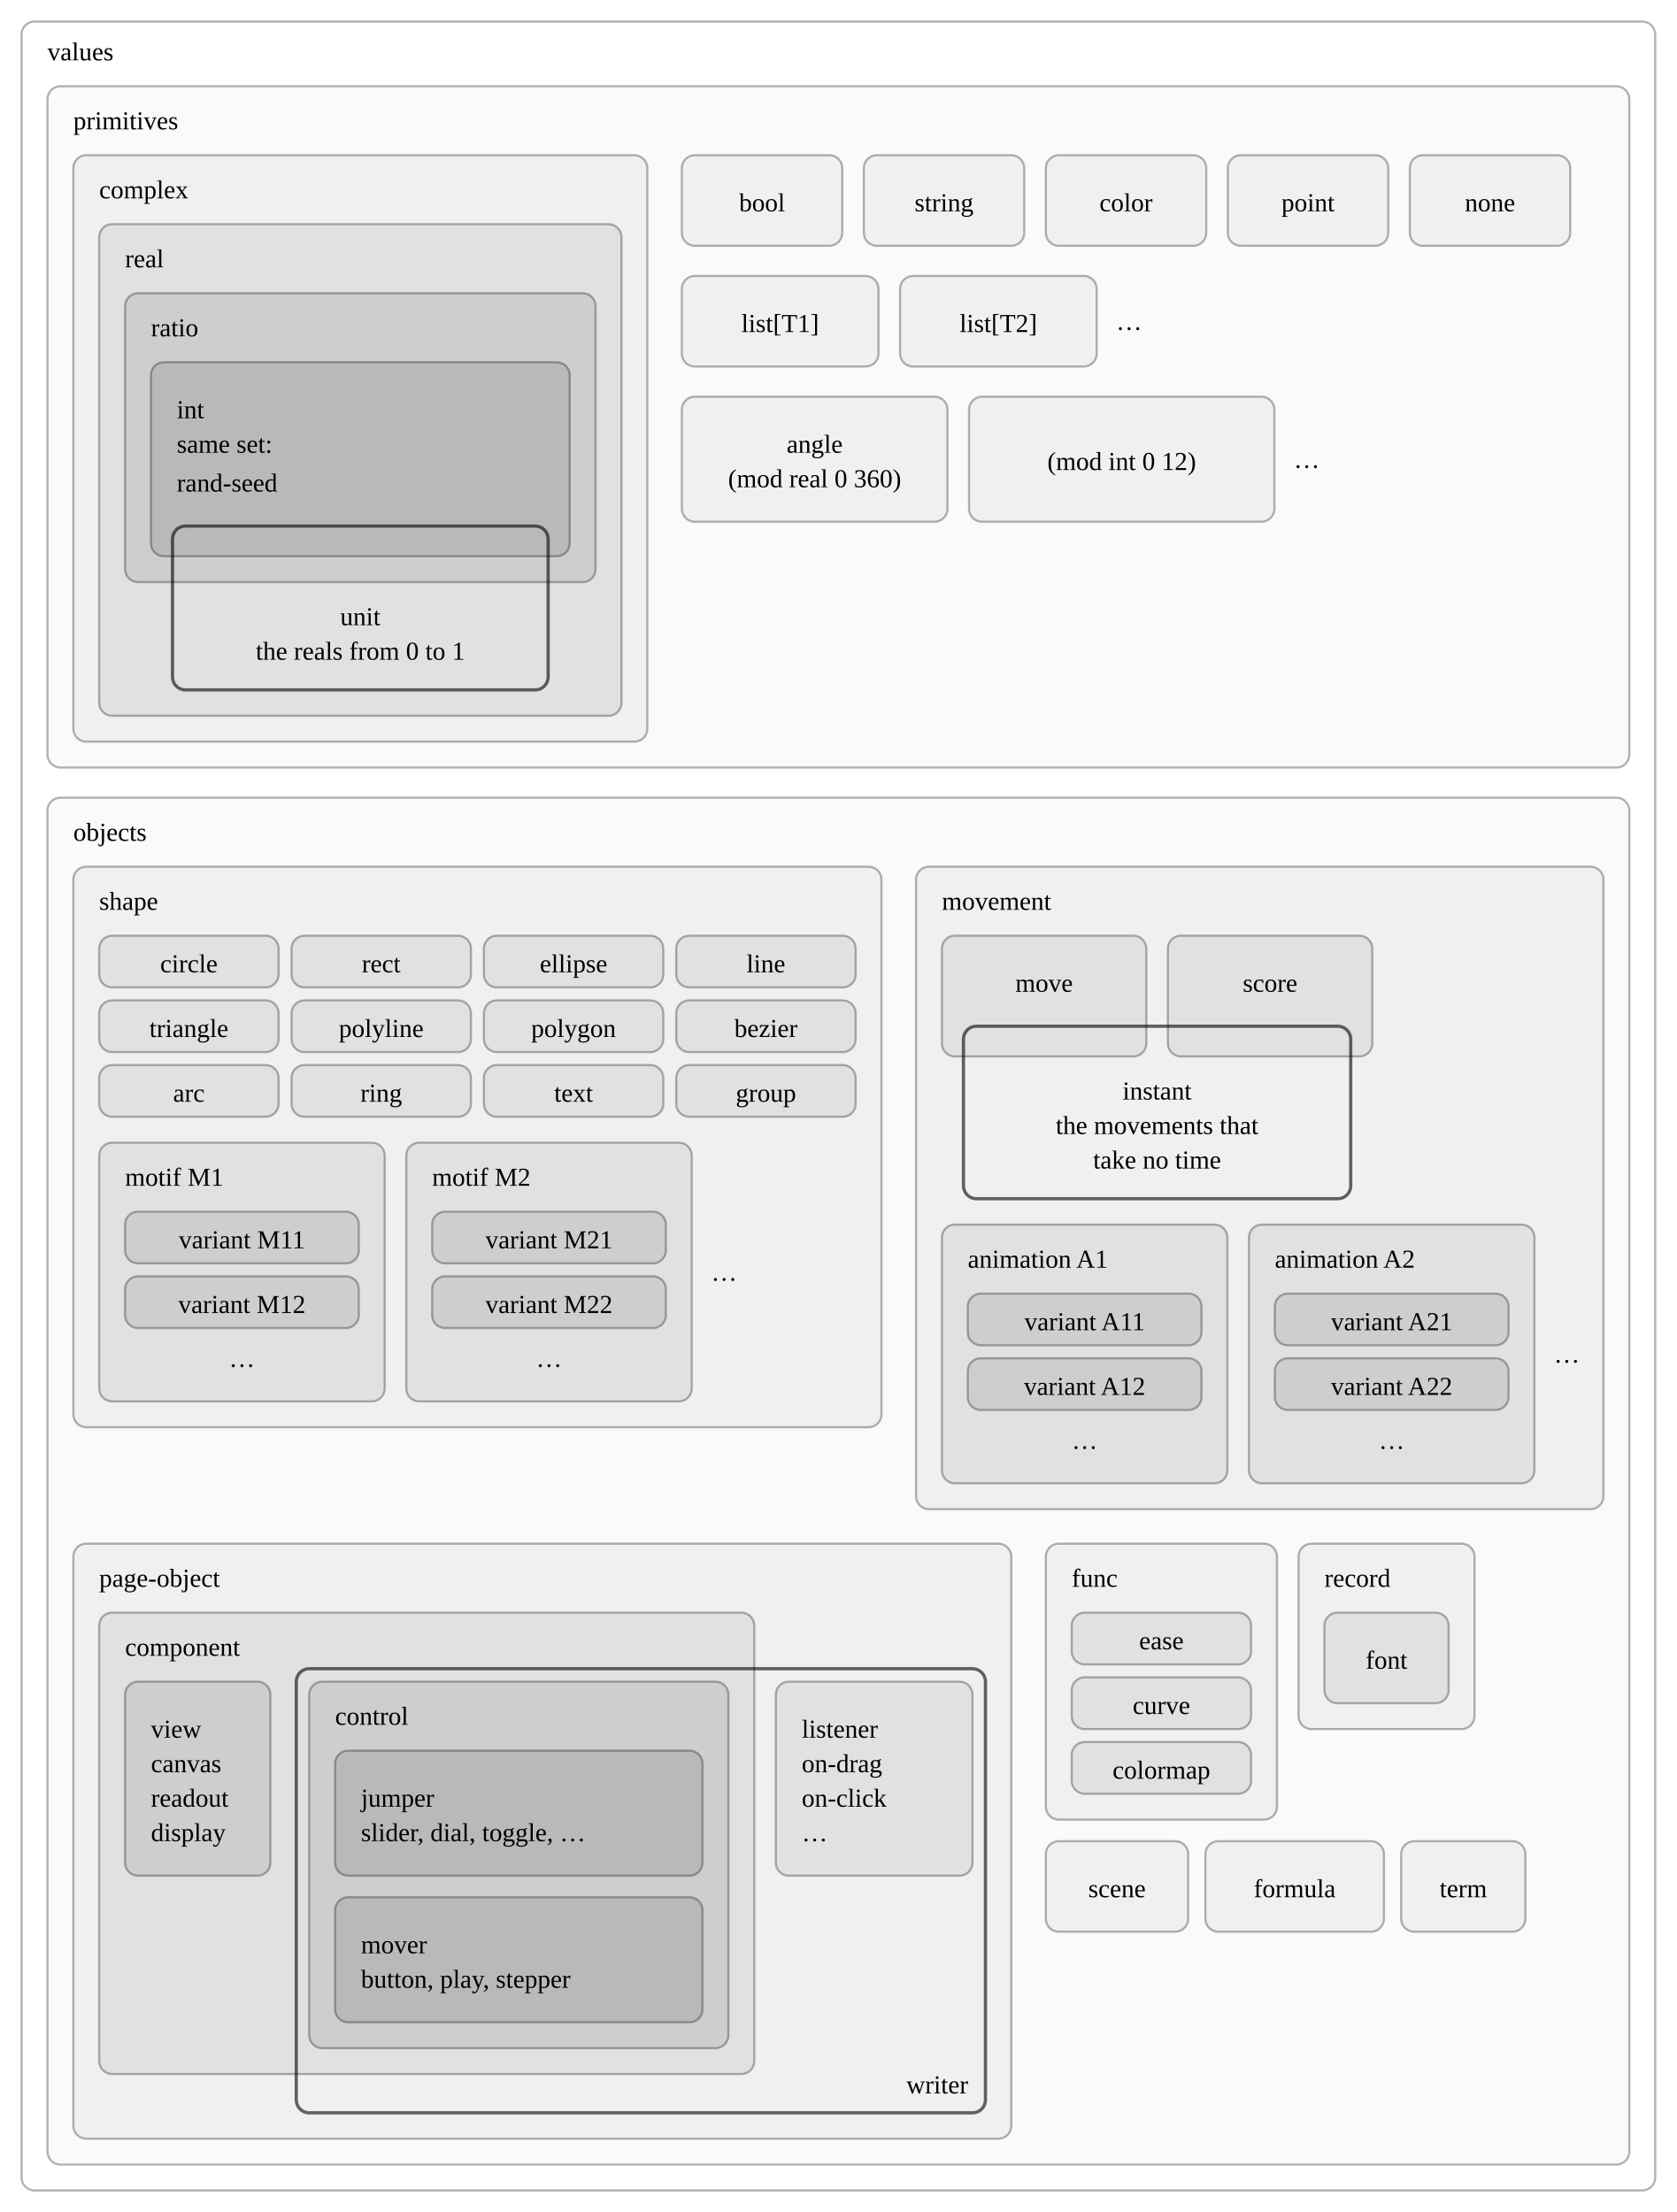
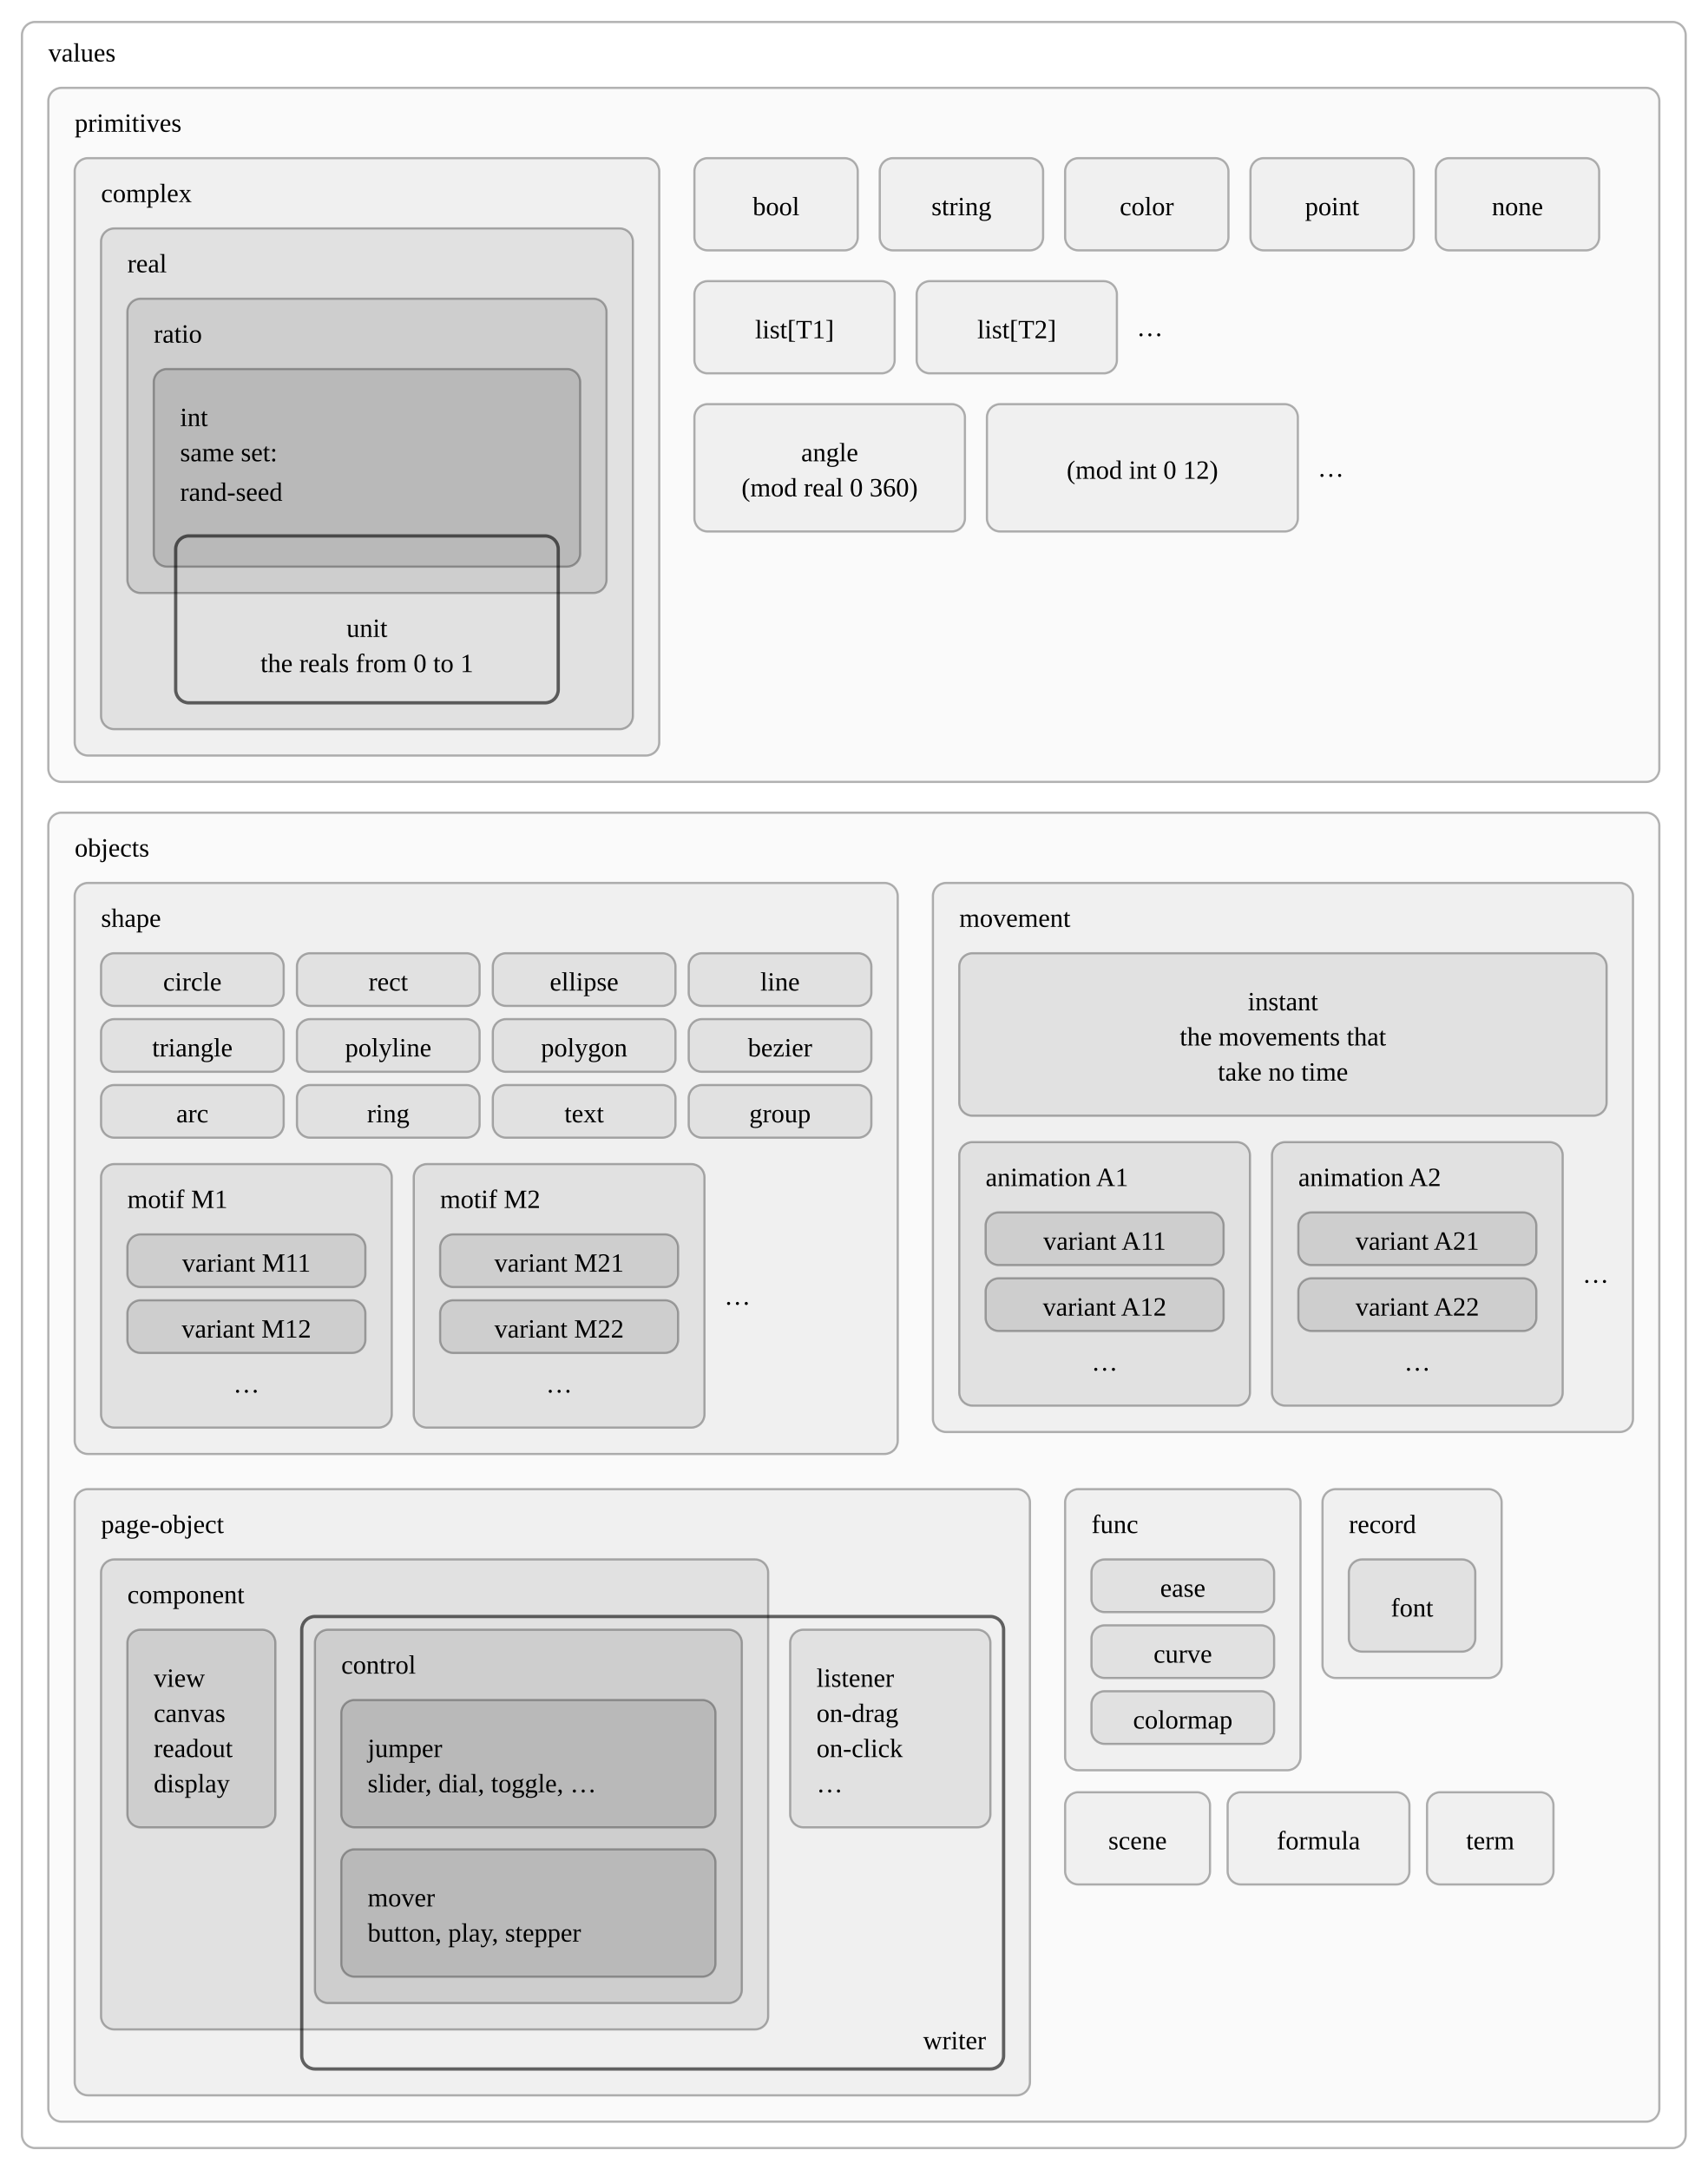
- <svg viewBox="0 0 777.6 1026" role="img" aria-labelledby="mtp-bt-title">
-   <rect class="mtp-d-part" x="10" y="10" width="757.6" height="1006" rx="6" style="fill: currentColor; fill-opacity: 0.000; stroke: currentColor; stroke-opacity: 0.3" />
+ <svg viewBox="0 0 777.6 988" role="img" aria-labelledby="mtp-bt-title">
+   <rect class="mtp-d-part" x="10" y="10" width="757.6" height="968" rx="6" style="fill: currentColor; fill-opacity: 0.000; stroke: currentColor; stroke-opacity: 0.3" />
  <text class="mtp-d-label" x="22" y="28" text-anchor="start">values</text>
  <rect class="mtp-d-part" x="22" y="40" width="733.6" height="316" rx="6" style="fill: currentColor; fill-opacity: 0.021; stroke: currentColor; stroke-opacity: 0.3" />
  <text class="mtp-d-name" x="34" y="60" text-anchor="start">primitives</text>
  <rect class="mtp-d-part" x="34" y="72" width="266.2" height="272" rx="6" style="fill: currentColor; fill-opacity: 0.042; stroke: currentColor; stroke-opacity: 0.3" />
  <text class="mtp-d-code" x="46" y="92" text-anchor="start">complex</text>
  <rect class="mtp-d-part" x="46" y="104" width="242.2" height="228" rx="6" style="fill: currentColor; fill-opacity: 0.063; stroke: currentColor; stroke-opacity: 0.3" />
  <text class="mtp-d-code" x="58" y="124" text-anchor="start">real</text>
  <rect class="mtp-d-part" x="58" y="136" width="218.2" height="134" rx="6" style="fill: currentColor; fill-opacity: 0.084; stroke: currentColor; stroke-opacity: 0.3" />
  <text class="mtp-d-code" x="70" y="156" text-anchor="start">ratio</text>
  <rect class="mtp-d-part" x="70" y="168" width="194.2" height="90" rx="6" style="fill: currentColor; fill-opacity: 0.105; stroke: currentColor; stroke-opacity: 0.3" />
  <text class="mtp-d-code" x="82" y="194" text-anchor="start">int</text>
  <text class="mtp-d-sub" x="82" y="210" text-anchor="start">same set:</text>
  <text class="mtp-d-code" x="82" y="228" text-anchor="start">rand-seed</text>
  <rect class="mtp-d-part" x="316.2" y="72" width="74.4" height="42" rx="6" style="fill: currentColor; fill-opacity: 0.042; stroke: currentColor; stroke-opacity: 0.3" />
  <text class="mtp-d-code" x="353.4" y="98" text-anchor="middle">bool</text>
  <rect class="mtp-d-part" x="400.6" y="72" width="74.4" height="42" rx="6" style="fill: currentColor; fill-opacity: 0.042; stroke: currentColor; stroke-opacity: 0.3" />
  <text class="mtp-d-code" x="437.8" y="98" text-anchor="middle">string</text>
  <rect class="mtp-d-part" x="485" y="72" width="74.4" height="42" rx="6" style="fill: currentColor; fill-opacity: 0.042; stroke: currentColor; stroke-opacity: 0.3" />
  <text class="mtp-d-code" x="522.2" y="98" text-anchor="middle">color</text>
  <rect class="mtp-d-part" x="569.4" y="72" width="74.4" height="42" rx="6" style="fill: currentColor; fill-opacity: 0.042; stroke: currentColor; stroke-opacity: 0.3" />
  <text class="mtp-d-code" x="606.6" y="98" text-anchor="middle">point</text>
  <rect class="mtp-d-part" x="653.8" y="72" width="74.4" height="42" rx="6" style="fill: currentColor; fill-opacity: 0.042; stroke: currentColor; stroke-opacity: 0.3" />
  <text class="mtp-d-code" x="691" y="98" text-anchor="middle">none</text>
  <rect class="mtp-d-part" x="316.2" y="128" width="91.2" height="42" rx="6" style="fill: currentColor; fill-opacity: 0.042; stroke: currentColor; stroke-opacity: 0.3" />
  <text class="mtp-d-code" x="361.8" y="154" text-anchor="middle">list[T1]</text>
  <rect class="mtp-d-part" x="417.4" y="128" width="91.2" height="42" rx="6" style="fill: currentColor; fill-opacity: 0.042; stroke: currentColor; stroke-opacity: 0.3" />
  <text class="mtp-d-code" x="463" y="154" text-anchor="middle">list[T2]</text>
  <text class="mtp-d-sub" x="523.6" y="153" text-anchor="middle">…</text>
  <rect class="mtp-d-part" x="316.2" y="184" width="123.2" height="58" rx="6" style="fill: currentColor; fill-opacity: 0.042; stroke: currentColor; stroke-opacity: 0.3" />
  <text class="mtp-d-code" x="377.8" y="210" text-anchor="middle">angle</text>
  <text class="mtp-d-sub" x="377.8" y="226" text-anchor="middle">(mod real 0 360)</text>
  <rect class="mtp-d-part" x="449.4" y="184" width="141.6" height="58" rx="6" style="fill: currentColor; fill-opacity: 0.042; stroke: currentColor; stroke-opacity: 0.3" />
  <text class="mtp-d-code" x="520.2" y="218" text-anchor="middle">(mod int 0 12)</text>
  <text class="mtp-d-sub" x="606" y="217" text-anchor="middle">…</text>
-   <rect class="mtp-d-part" x="22" y="370" width="733.6" height="634" rx="6" style="fill: currentColor; fill-opacity: 0.021; stroke: currentColor; stroke-opacity: 0.3" />
+   <rect class="mtp-d-part" x="22" y="370" width="733.6" height="596" rx="6" style="fill: currentColor; fill-opacity: 0.021; stroke: currentColor; stroke-opacity: 0.3" />
  <text class="mtp-d-name" x="34" y="390" text-anchor="start">objects</text>
  <rect class="mtp-d-part" x="34" y="402" width="374.8" height="260" rx="6" style="fill: currentColor; fill-opacity: 0.042; stroke: currentColor; stroke-opacity: 0.3" />
  <text class="mtp-d-code" x="46" y="422" text-anchor="start">shape</text>
  <rect class="mtp-d-part" x="46" y="434" width="83.2" height="24" rx="6" style="fill: currentColor; fill-opacity: 0.063; stroke: currentColor; stroke-opacity: 0.3" />
  <text class="mtp-d-code" x="87.6" y="451" text-anchor="middle">circle</text>
  <rect class="mtp-d-part" x="135.2" y="434" width="83.2" height="24" rx="6" style="fill: currentColor; fill-opacity: 0.063; stroke: currentColor; stroke-opacity: 0.3" />
  <text class="mtp-d-code" x="176.8" y="451" text-anchor="middle">rect</text>
  <rect class="mtp-d-part" x="224.4" y="434" width="83.2" height="24" rx="6" style="fill: currentColor; fill-opacity: 0.063; stroke: currentColor; stroke-opacity: 0.3" />
  <text class="mtp-d-code" x="266" y="451" text-anchor="middle">ellipse</text>
  <rect class="mtp-d-part" x="313.6" y="434" width="83.2" height="24" rx="6" style="fill: currentColor; fill-opacity: 0.063; stroke: currentColor; stroke-opacity: 0.3" />
  <text class="mtp-d-code" x="355.2" y="451" text-anchor="middle">line</text>
  <rect class="mtp-d-part" x="46" y="464" width="83.2" height="24" rx="6" style="fill: currentColor; fill-opacity: 0.063; stroke: currentColor; stroke-opacity: 0.3" />
  <text class="mtp-d-code" x="87.6" y="481" text-anchor="middle">triangle</text>
  <rect class="mtp-d-part" x="135.2" y="464" width="83.2" height="24" rx="6" style="fill: currentColor; fill-opacity: 0.063; stroke: currentColor; stroke-opacity: 0.3" />
  <text class="mtp-d-code" x="176.8" y="481" text-anchor="middle">polyline</text>
  <rect class="mtp-d-part" x="224.4" y="464" width="83.2" height="24" rx="6" style="fill: currentColor; fill-opacity: 0.063; stroke: currentColor; stroke-opacity: 0.3" />
  <text class="mtp-d-code" x="266" y="481" text-anchor="middle">polygon</text>
  <rect class="mtp-d-part" x="313.6" y="464" width="83.2" height="24" rx="6" style="fill: currentColor; fill-opacity: 0.063; stroke: currentColor; stroke-opacity: 0.3" />
  <text class="mtp-d-code" x="355.2" y="481" text-anchor="middle">bezier</text>
  <rect class="mtp-d-part" x="46" y="494" width="83.2" height="24" rx="6" style="fill: currentColor; fill-opacity: 0.063; stroke: currentColor; stroke-opacity: 0.3" />
  <text class="mtp-d-code" x="87.6" y="511" text-anchor="middle">arc</text>
  <rect class="mtp-d-part" x="135.2" y="494" width="83.2" height="24" rx="6" style="fill: currentColor; fill-opacity: 0.063; stroke: currentColor; stroke-opacity: 0.3" />
  <text class="mtp-d-code" x="176.8" y="511" text-anchor="middle">ring</text>
  <rect class="mtp-d-part" x="224.4" y="494" width="83.2" height="24" rx="6" style="fill: currentColor; fill-opacity: 0.063; stroke: currentColor; stroke-opacity: 0.3" />
  <text class="mtp-d-code" x="266" y="511" text-anchor="middle">text</text>
  <rect class="mtp-d-part" x="313.6" y="494" width="83.2" height="24" rx="6" style="fill: currentColor; fill-opacity: 0.063; stroke: currentColor; stroke-opacity: 0.3" />
  <text class="mtp-d-code" x="355.2" y="511" text-anchor="middle">group</text>
  <rect class="mtp-d-part" x="46" y="530" width="132.4" height="120" rx="6" style="fill: currentColor; fill-opacity: 0.063; stroke: currentColor; stroke-opacity: 0.3" />
  <text class="mtp-d-code" x="58" y="550" text-anchor="start">motif M1</text>
  <rect class="mtp-d-part" x="58" y="562" width="108.4" height="24" rx="6" style="fill: currentColor; fill-opacity: 0.084; stroke: currentColor; stroke-opacity: 0.3" />
  <text class="mtp-d-code" x="112.2" y="579" text-anchor="middle">variant M11</text>
  <rect class="mtp-d-part" x="58" y="592" width="108.4" height="24" rx="6" style="fill: currentColor; fill-opacity: 0.084; stroke: currentColor; stroke-opacity: 0.3" />
  <text class="mtp-d-code" x="112.2" y="609" text-anchor="middle">variant M12</text>
  <text class="mtp-d-sub" x="112.2" y="634" text-anchor="middle">…</text>
  <rect class="mtp-d-part" x="188.4" y="530" width="132.4" height="120" rx="6" style="fill: currentColor; fill-opacity: 0.063; stroke: currentColor; stroke-opacity: 0.3" />
  <text class="mtp-d-code" x="200.4" y="550" text-anchor="start">motif M2</text>
  <rect class="mtp-d-part" x="200.4" y="562" width="108.4" height="24" rx="6" style="fill: currentColor; fill-opacity: 0.084; stroke: currentColor; stroke-opacity: 0.3" />
  <text class="mtp-d-code" x="254.6" y="579" text-anchor="middle">variant M21</text>
  <rect class="mtp-d-part" x="200.4" y="592" width="108.4" height="24" rx="6" style="fill: currentColor; fill-opacity: 0.084; stroke: currentColor; stroke-opacity: 0.3" />
  <text class="mtp-d-code" x="254.6" y="609" text-anchor="middle">variant M22</text>
  <text class="mtp-d-sub" x="254.6" y="634" text-anchor="middle">…</text>
  <text class="mtp-d-sub" x="335.8" y="594" text-anchor="middle">…</text>
-   <rect class="mtp-d-part" x="424.8" y="402" width="318.8" height="298" rx="6" style="fill: currentColor; fill-opacity: 0.042; stroke: currentColor; stroke-opacity: 0.3" />
+   <rect class="mtp-d-part" x="424.8" y="402" width="318.8" height="250" rx="6" style="fill: currentColor; fill-opacity: 0.042; stroke: currentColor; stroke-opacity: 0.3" />
  <text class="mtp-d-code" x="436.8" y="422" text-anchor="start">movement</text>
-   <rect class="mtp-d-part" x="436.8" y="434" width="94.8" height="56" rx="6" style="fill: currentColor; fill-opacity: 0.063; stroke: currentColor; stroke-opacity: 0.3" />
-   <text class="mtp-d-code" x="484.2" y="460" text-anchor="middle">move</text>
-   <rect class="mtp-d-part" x="541.6" y="434" width="94.8" height="56" rx="6" style="fill: currentColor; fill-opacity: 0.063; stroke: currentColor; stroke-opacity: 0.3" />
-   <text class="mtp-d-code" x="589" y="460" text-anchor="middle">score</text>
-   <rect class="mtp-d-part" x="436.8" y="568" width="132.4" height="120" rx="6" style="fill: currentColor; fill-opacity: 0.063; stroke: currentColor; stroke-opacity: 0.3" />
-   <text class="mtp-d-code" x="448.8" y="588" text-anchor="start">animation A1</text>
-   <rect class="mtp-d-part" x="448.8" y="600" width="108.4" height="24" rx="6" style="fill: currentColor; fill-opacity: 0.084; stroke: currentColor; stroke-opacity: 0.3" />
-   <text class="mtp-d-code" x="503" y="617" text-anchor="middle">variant A11</text>
-   <rect class="mtp-d-part" x="448.8" y="630" width="108.4" height="24" rx="6" style="fill: currentColor; fill-opacity: 0.084; stroke: currentColor; stroke-opacity: 0.3" />
-   <text class="mtp-d-code" x="503" y="647" text-anchor="middle">variant A12</text>
-   <text class="mtp-d-sub" x="503" y="672" text-anchor="middle">…</text>
-   <rect class="mtp-d-part" x="579.2" y="568" width="132.4" height="120" rx="6" style="fill: currentColor; fill-opacity: 0.063; stroke: currentColor; stroke-opacity: 0.3" />
-   <text class="mtp-d-code" x="591.2" y="588" text-anchor="start">animation A2</text>
-   <rect class="mtp-d-part" x="591.2" y="600" width="108.4" height="24" rx="6" style="fill: currentColor; fill-opacity: 0.084; stroke: currentColor; stroke-opacity: 0.3" />
-   <text class="mtp-d-code" x="645.4" y="617" text-anchor="middle">variant A21</text>
-   <rect class="mtp-d-part" x="591.2" y="630" width="108.4" height="24" rx="6" style="fill: currentColor; fill-opacity: 0.084; stroke: currentColor; stroke-opacity: 0.3" />
-   <text class="mtp-d-code" x="645.4" y="647" text-anchor="middle">variant A22</text>
-   <text class="mtp-d-sub" x="645.4" y="672" text-anchor="middle">…</text>
-   <text class="mtp-d-sub" x="726.6" y="632" text-anchor="middle">…</text>
-   <rect class="mtp-d-part" x="34" y="716" width="435" height="276" rx="6" style="fill: currentColor; fill-opacity: 0.042; stroke: currentColor; stroke-opacity: 0.3" />
-   <text class="mtp-d-code" x="46" y="736" text-anchor="start">page-object</text>
-   <rect class="mtp-d-part" x="46" y="748" width="303.8" height="214" rx="6" style="fill: currentColor; fill-opacity: 0.063; stroke: currentColor; stroke-opacity: 0.3" />
-   <text class="mtp-d-code" x="58" y="768" text-anchor="start">component</text>
-   <rect class="mtp-d-part" x="58" y="780" width="67.4" height="90" rx="6" style="fill: currentColor; fill-opacity: 0.084; stroke: currentColor; stroke-opacity: 0.3" />
-   <text class="mtp-d-code" x="70" y="806" text-anchor="start">view</text>
-   <text class="mtp-d-sub" x="70" y="822" text-anchor="start">canvas</text>
-   <text class="mtp-d-sub" x="70" y="838" text-anchor="start">readout</text>
-   <text class="mtp-d-sub" x="70" y="854" text-anchor="start">display</text>
-   <rect class="mtp-d-part" x="143.4" y="780" width="194.4" height="170" rx="6" style="fill: currentColor; fill-opacity: 0.084; stroke: currentColor; stroke-opacity: 0.3" />
-   <text class="mtp-d-code" x="155.4" y="800" text-anchor="start">control</text>
-   <rect class="mtp-d-part" x="155.4" y="812" width="170.4" height="58" rx="6" style="fill: currentColor; fill-opacity: 0.105; stroke: currentColor; stroke-opacity: 0.3" />
-   <text class="mtp-d-code" x="167.4" y="838" text-anchor="start">jumper</text>
-   <text class="mtp-d-sub" x="167.4" y="854" text-anchor="start">slider, dial, toggle, …</text>
-   <rect class="mtp-d-part" x="155.4" y="880" width="170.4" height="58" rx="6" style="fill: currentColor; fill-opacity: 0.105; stroke: currentColor; stroke-opacity: 0.3" />
-   <text class="mtp-d-code" x="167.4" y="906" text-anchor="start">mover</text>
-   <text class="mtp-d-sub" x="167.4" y="922" text-anchor="start">button, play, stepper</text>
-   <rect class="mtp-d-part" x="359.8" y="780" width="91.2" height="90" rx="6" style="fill: currentColor; fill-opacity: 0.063; stroke: currentColor; stroke-opacity: 0.3" />
-   <text class="mtp-d-code" x="371.8" y="806" text-anchor="start">listener</text>
-   <text class="mtp-d-sub" x="371.8" y="822" text-anchor="start">on-drag</text>
-   <text class="mtp-d-sub" x="371.8" y="838" text-anchor="start">on-click</text>
-   <text class="mtp-d-sub" x="371.8" y="854" text-anchor="start">…</text>
-   <rect class="mtp-d-part" x="485" y="716" width="107.2" height="128" rx="6" style="fill: currentColor; fill-opacity: 0.042; stroke: currentColor; stroke-opacity: 0.3" />
-   <text class="mtp-d-code" x="497" y="736" text-anchor="start">func</text>
-   <rect class="mtp-d-part" x="497" y="748" width="83.2" height="24" rx="6" style="fill: currentColor; fill-opacity: 0.063; stroke: currentColor; stroke-opacity: 0.3" />
-   <text class="mtp-d-code" x="538.6" y="765" text-anchor="middle">ease</text>
-   <rect class="mtp-d-part" x="497" y="778" width="83.2" height="24" rx="6" style="fill: currentColor; fill-opacity: 0.063; stroke: currentColor; stroke-opacity: 0.3" />
-   <text class="mtp-d-code" x="538.6" y="795" text-anchor="middle">curve</text>
-   <rect class="mtp-d-part" x="497" y="808" width="83.2" height="24" rx="6" style="fill: currentColor; fill-opacity: 0.063; stroke: currentColor; stroke-opacity: 0.3" />
-   <text class="mtp-d-code" x="538.6" y="825" text-anchor="middle">colormap</text>
-   <rect class="mtp-d-part" x="602.2" y="716" width="81.6" height="86" rx="6" style="fill: currentColor; fill-opacity: 0.042; stroke: currentColor; stroke-opacity: 0.3" />
-   <text class="mtp-d-code" x="614.2" y="736" text-anchor="start">record</text>
-   <rect class="mtp-d-part" x="614.2" y="748" width="57.6" height="42" rx="6" style="fill: currentColor; fill-opacity: 0.063; stroke: currentColor; stroke-opacity: 0.3" />
-   <text class="mtp-d-code" x="643" y="774" text-anchor="middle">font</text>
-   <rect class="mtp-d-part" x="485" y="854" width="66" height="42" rx="6" style="fill: currentColor; fill-opacity: 0.042; stroke: currentColor; stroke-opacity: 0.3" />
-   <text class="mtp-d-code" x="518" y="880" text-anchor="middle">scene</text>
-   <rect class="mtp-d-part" x="559" y="854" width="82.8" height="42" rx="6" style="fill: currentColor; fill-opacity: 0.042; stroke: currentColor; stroke-opacity: 0.3" />
-   <text class="mtp-d-code" x="600.4" y="880" text-anchor="middle">formula</text>
-   <rect class="mtp-d-part" x="649.8" y="854" width="57.6" height="42" rx="6" style="fill: currentColor; fill-opacity: 0.042; stroke: currentColor; stroke-opacity: 0.3" />
-   <text class="mtp-d-code" x="678.6" y="880" text-anchor="middle">term</text>
+   <rect class="mtp-d-part" x="436.8" y="434" width="294.8" height="74" rx="6" style="fill: currentColor; fill-opacity: 0.063; stroke: currentColor; stroke-opacity: 0.3" />
+   <text class="mtp-d-code" x="584.2" y="460" text-anchor="middle">instant</text>
+   <text class="mtp-d-sub" x="584.2" y="476" text-anchor="middle">the movements that</text>
+   <text class="mtp-d-sub" x="584.2" y="492" text-anchor="middle">take no time</text>
+   <rect class="mtp-d-part" x="436.8" y="520" width="132.4" height="120" rx="6" style="fill: currentColor; fill-opacity: 0.063; stroke: currentColor; stroke-opacity: 0.3" />
+   <text class="mtp-d-code" x="448.8" y="540" text-anchor="start">animation A1</text>
+   <rect class="mtp-d-part" x="448.8" y="552" width="108.4" height="24" rx="6" style="fill: currentColor; fill-opacity: 0.084; stroke: currentColor; stroke-opacity: 0.3" />
+   <text class="mtp-d-code" x="503" y="569" text-anchor="middle">variant A11</text>
+   <rect class="mtp-d-part" x="448.8" y="582" width="108.4" height="24" rx="6" style="fill: currentColor; fill-opacity: 0.084; stroke: currentColor; stroke-opacity: 0.3" />
+   <text class="mtp-d-code" x="503" y="599" text-anchor="middle">variant A12</text>
+   <text class="mtp-d-sub" x="503" y="624" text-anchor="middle">…</text>
+   <rect class="mtp-d-part" x="579.2" y="520" width="132.4" height="120" rx="6" style="fill: currentColor; fill-opacity: 0.063; stroke: currentColor; stroke-opacity: 0.3" />
+   <text class="mtp-d-code" x="591.2" y="540" text-anchor="start">animation A2</text>
+   <rect class="mtp-d-part" x="591.2" y="552" width="108.4" height="24" rx="6" style="fill: currentColor; fill-opacity: 0.084; stroke: currentColor; stroke-opacity: 0.3" />
+   <text class="mtp-d-code" x="645.4" y="569" text-anchor="middle">variant A21</text>
+   <rect class="mtp-d-part" x="591.2" y="582" width="108.4" height="24" rx="6" style="fill: currentColor; fill-opacity: 0.084; stroke: currentColor; stroke-opacity: 0.3" />
+   <text class="mtp-d-code" x="645.4" y="599" text-anchor="middle">variant A22</text>
+   <text class="mtp-d-sub" x="645.4" y="624" text-anchor="middle">…</text>
+   <text class="mtp-d-sub" x="726.6" y="584" text-anchor="middle">…</text>
+   <rect class="mtp-d-part" x="34" y="678" width="435" height="276" rx="6" style="fill: currentColor; fill-opacity: 0.042; stroke: currentColor; stroke-opacity: 0.3" />
+   <text class="mtp-d-code" x="46" y="698" text-anchor="start">page-object</text>
+   <rect class="mtp-d-part" x="46" y="710" width="303.8" height="214" rx="6" style="fill: currentColor; fill-opacity: 0.063; stroke: currentColor; stroke-opacity: 0.3" />
+   <text class="mtp-d-code" x="58" y="730" text-anchor="start">component</text>
+   <rect class="mtp-d-part" x="58" y="742" width="67.4" height="90" rx="6" style="fill: currentColor; fill-opacity: 0.084; stroke: currentColor; stroke-opacity: 0.3" />
+   <text class="mtp-d-code" x="70" y="768" text-anchor="start">view</text>
+   <text class="mtp-d-sub" x="70" y="784" text-anchor="start">canvas</text>
+   <text class="mtp-d-sub" x="70" y="800" text-anchor="start">readout</text>
+   <text class="mtp-d-sub" x="70" y="816" text-anchor="start">display</text>
+   <rect class="mtp-d-part" x="143.4" y="742" width="194.4" height="170" rx="6" style="fill: currentColor; fill-opacity: 0.084; stroke: currentColor; stroke-opacity: 0.3" />
+   <text class="mtp-d-code" x="155.4" y="762" text-anchor="start">control</text>
+   <rect class="mtp-d-part" x="155.4" y="774" width="170.4" height="58" rx="6" style="fill: currentColor; fill-opacity: 0.105; stroke: currentColor; stroke-opacity: 0.3" />
+   <text class="mtp-d-code" x="167.4" y="800" text-anchor="start">jumper</text>
+   <text class="mtp-d-sub" x="167.4" y="816" text-anchor="start">slider, dial, toggle, …</text>
+   <rect class="mtp-d-part" x="155.4" y="842" width="170.4" height="58" rx="6" style="fill: currentColor; fill-opacity: 0.105; stroke: currentColor; stroke-opacity: 0.3" />
+   <text class="mtp-d-code" x="167.4" y="868" text-anchor="start">mover</text>
+   <text class="mtp-d-sub" x="167.4" y="884" text-anchor="start">button, play, stepper</text>
+   <rect class="mtp-d-part" x="359.8" y="742" width="91.2" height="90" rx="6" style="fill: currentColor; fill-opacity: 0.063; stroke: currentColor; stroke-opacity: 0.3" />
+   <text class="mtp-d-code" x="371.8" y="768" text-anchor="start">listener</text>
+   <text class="mtp-d-sub" x="371.8" y="784" text-anchor="start">on-drag</text>
+   <text class="mtp-d-sub" x="371.8" y="800" text-anchor="start">on-click</text>
+   <text class="mtp-d-sub" x="371.8" y="816" text-anchor="start">…</text>
+   <rect class="mtp-d-part" x="485" y="678" width="107.2" height="128" rx="6" style="fill: currentColor; fill-opacity: 0.042; stroke: currentColor; stroke-opacity: 0.3" />
+   <text class="mtp-d-code" x="497" y="698" text-anchor="start">func</text>
+   <rect class="mtp-d-part" x="497" y="710" width="83.2" height="24" rx="6" style="fill: currentColor; fill-opacity: 0.063; stroke: currentColor; stroke-opacity: 0.3" />
+   <text class="mtp-d-code" x="538.6" y="727" text-anchor="middle">ease</text>
+   <rect class="mtp-d-part" x="497" y="740" width="83.2" height="24" rx="6" style="fill: currentColor; fill-opacity: 0.063; stroke: currentColor; stroke-opacity: 0.3" />
+   <text class="mtp-d-code" x="538.6" y="757" text-anchor="middle">curve</text>
+   <rect class="mtp-d-part" x="497" y="770" width="83.2" height="24" rx="6" style="fill: currentColor; fill-opacity: 0.063; stroke: currentColor; stroke-opacity: 0.3" />
+   <text class="mtp-d-code" x="538.6" y="787" text-anchor="middle">colormap</text>
+   <rect class="mtp-d-part" x="602.2" y="678" width="81.6" height="86" rx="6" style="fill: currentColor; fill-opacity: 0.042; stroke: currentColor; stroke-opacity: 0.3" />
+   <text class="mtp-d-code" x="614.2" y="698" text-anchor="start">record</text>
+   <rect class="mtp-d-part" x="614.2" y="710" width="57.6" height="42" rx="6" style="fill: currentColor; fill-opacity: 0.063; stroke: currentColor; stroke-opacity: 0.3" />
+   <text class="mtp-d-code" x="643" y="736" text-anchor="middle">font</text>
+   <rect class="mtp-d-part" x="485" y="816" width="66" height="42" rx="6" style="fill: currentColor; fill-opacity: 0.042; stroke: currentColor; stroke-opacity: 0.3" />
+   <text class="mtp-d-code" x="518" y="842" text-anchor="middle">scene</text>
+   <rect class="mtp-d-part" x="559" y="816" width="82.8" height="42" rx="6" style="fill: currentColor; fill-opacity: 0.042; stroke: currentColor; stroke-opacity: 0.3" />
+   <text class="mtp-d-code" x="600.4" y="842" text-anchor="middle">formula</text>
+   <rect class="mtp-d-part" x="649.8" y="816" width="57.6" height="42" rx="6" style="fill: currentColor; fill-opacity: 0.042; stroke: currentColor; stroke-opacity: 0.3" />
+   <text class="mtp-d-code" x="678.6" y="842" text-anchor="middle">term</text>
  <rect class="mtp-d-part" x="80" y="244" width="174.2" height="76" rx="6" style="fill: none; stroke: currentColor; stroke-opacity: 0.6; stroke-width: 1.5" />
  <text class="mtp-d-code" x="167.1" y="290" text-anchor="middle">unit</text>
  <text class="mtp-d-sub" x="167.1" y="306" text-anchor="middle">the reals from 0 to 1</text>
-   <rect class="mtp-d-part" x="446.8" y="476" width="179.6" height="80" rx="6" style="fill: none; stroke: currentColor; stroke-opacity: 0.6; stroke-width: 1.5" />
-   <text class="mtp-d-code" x="536.6" y="510" text-anchor="middle">instant</text>
-   <text class="mtp-d-sub" x="536.6" y="526" text-anchor="middle">the movements that</text>
-   <text class="mtp-d-sub" x="536.6" y="542" text-anchor="middle">take no time</text>
-   <rect class="mtp-d-part" x="137.4" y="774" width="319.6" height="206" rx="6" style="fill: none; stroke: currentColor; stroke-opacity: 0.6; stroke-width: 1.5" />
-   <text class="mtp-d-code" x="449" y="971" text-anchor="end">writer</text>
+   <rect class="mtp-d-part" x="137.4" y="736" width="319.6" height="206" rx="6" style="fill: none; stroke: currentColor; stroke-opacity: 0.6; stroke-width: 1.5" />
+   <text class="mtp-d-code" x="449" y="933" text-anchor="end">writer</text>
</svg>
